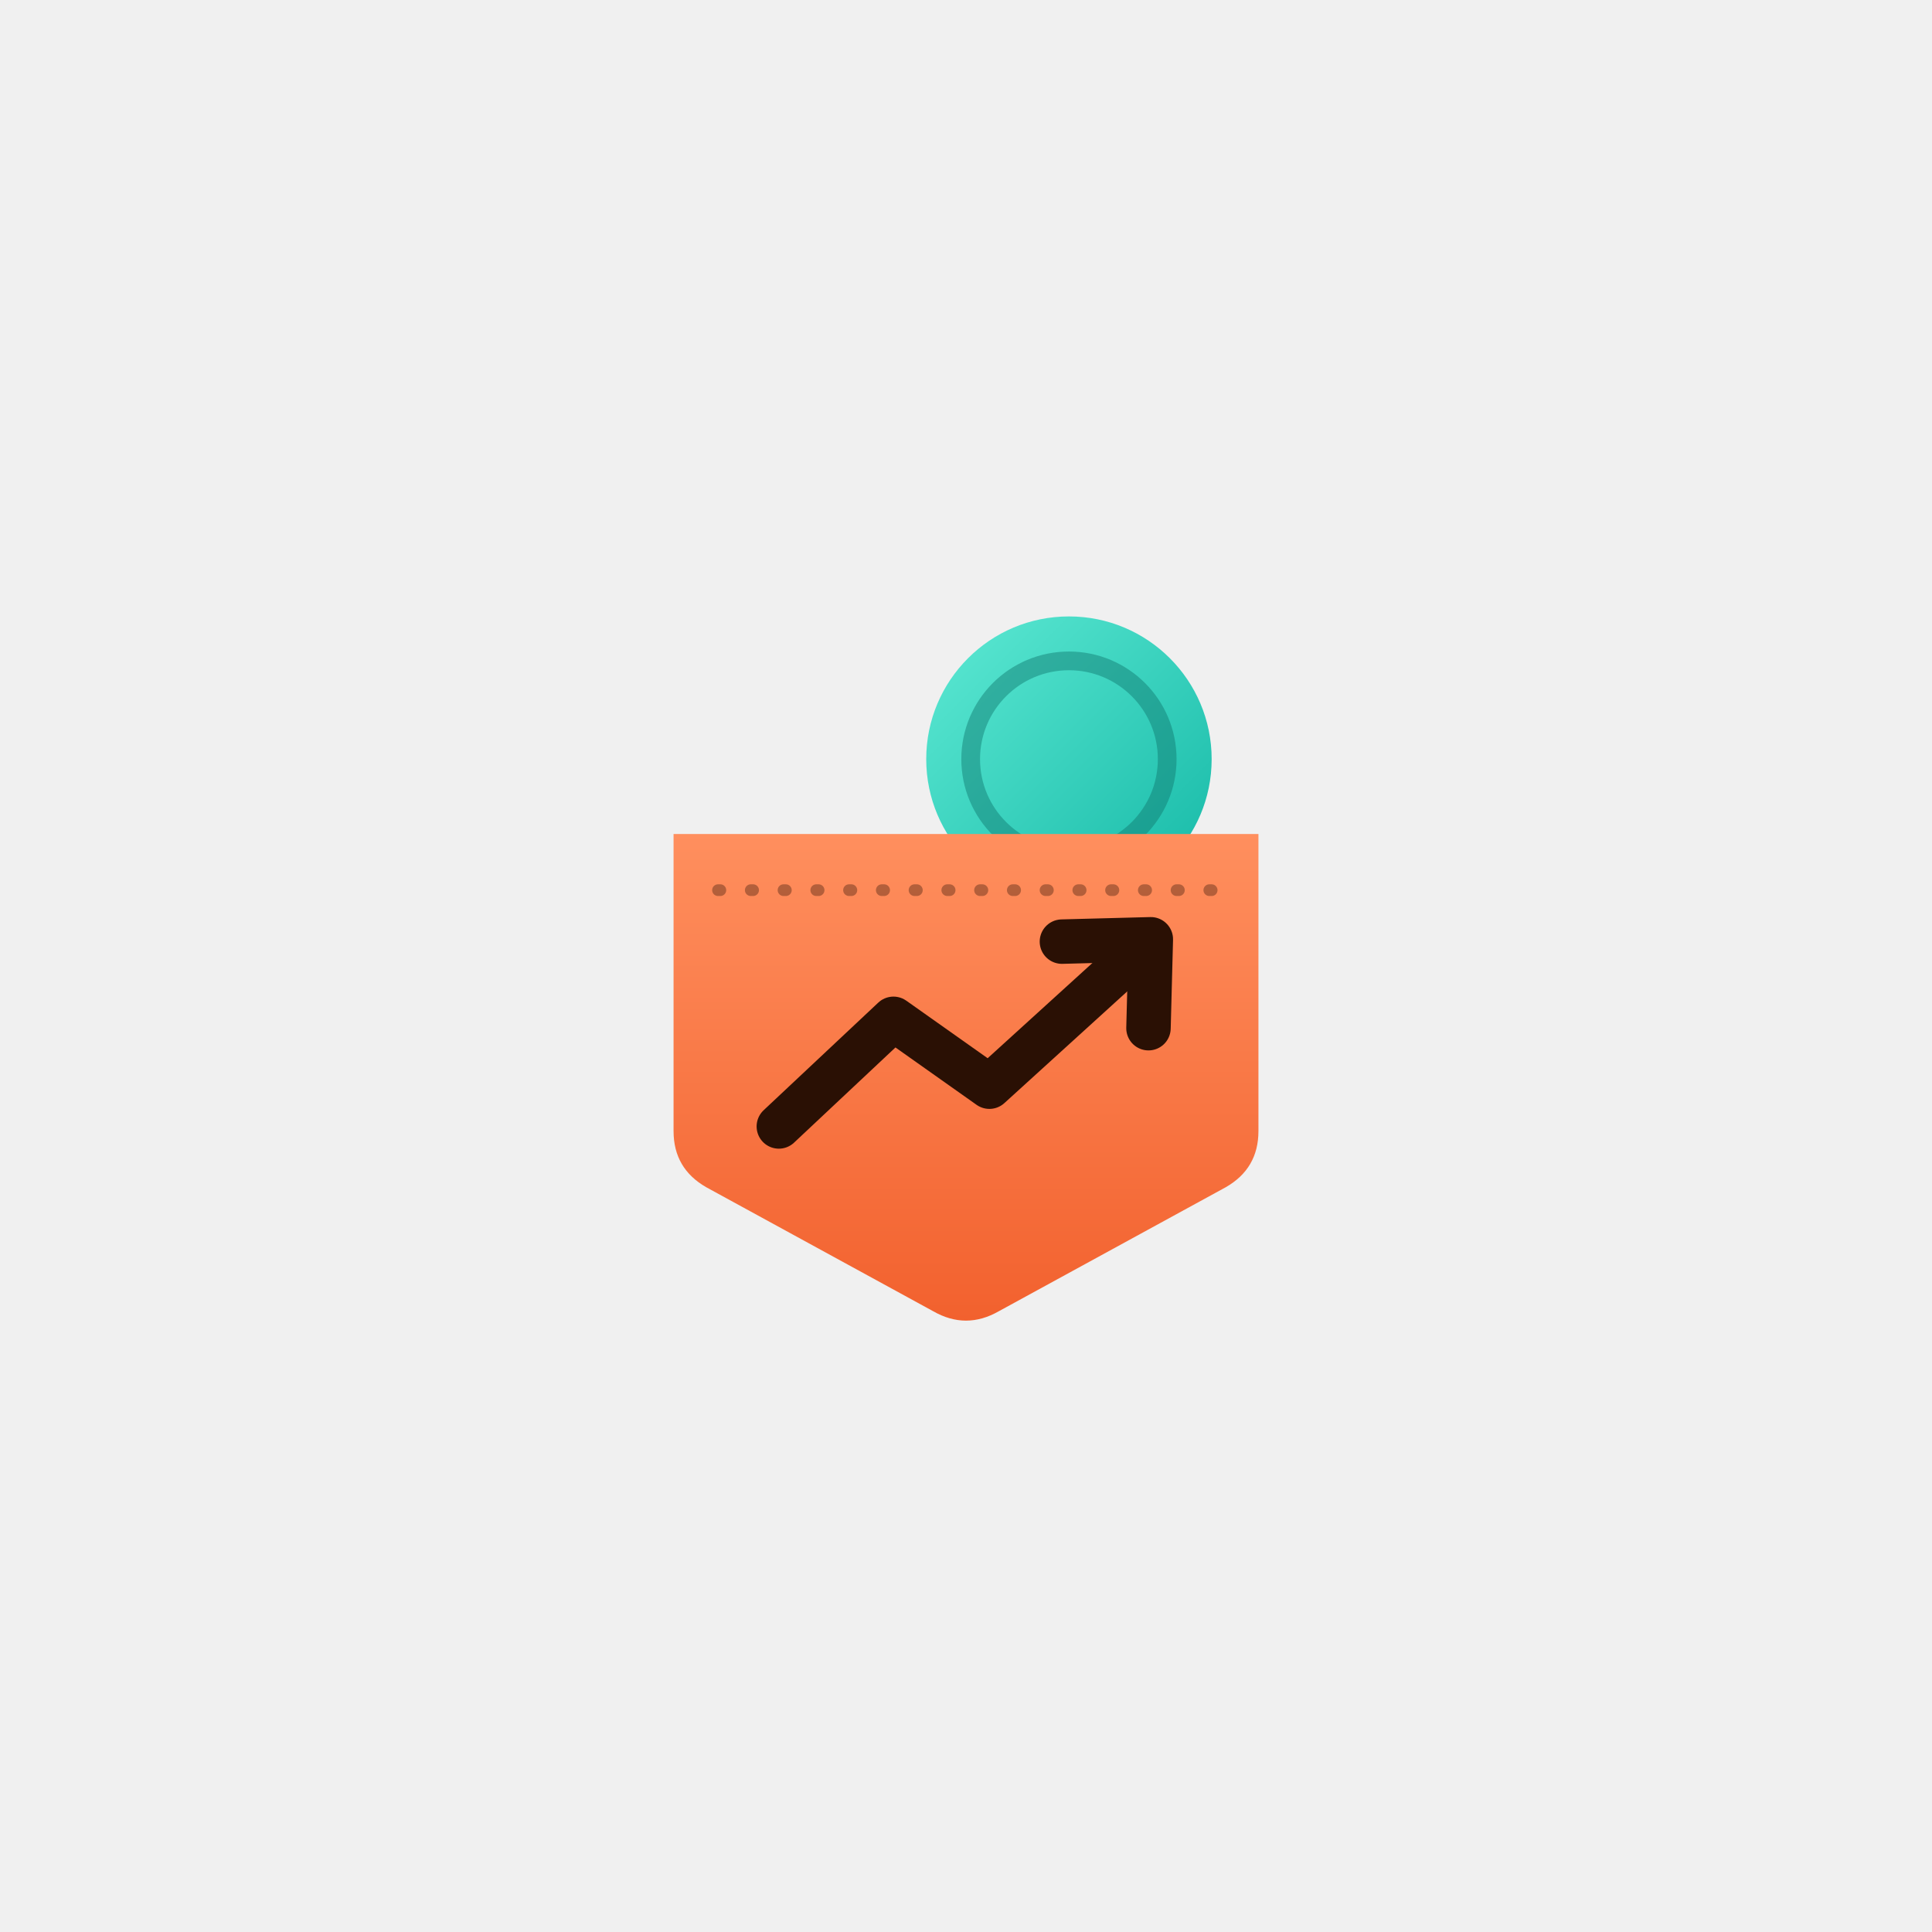
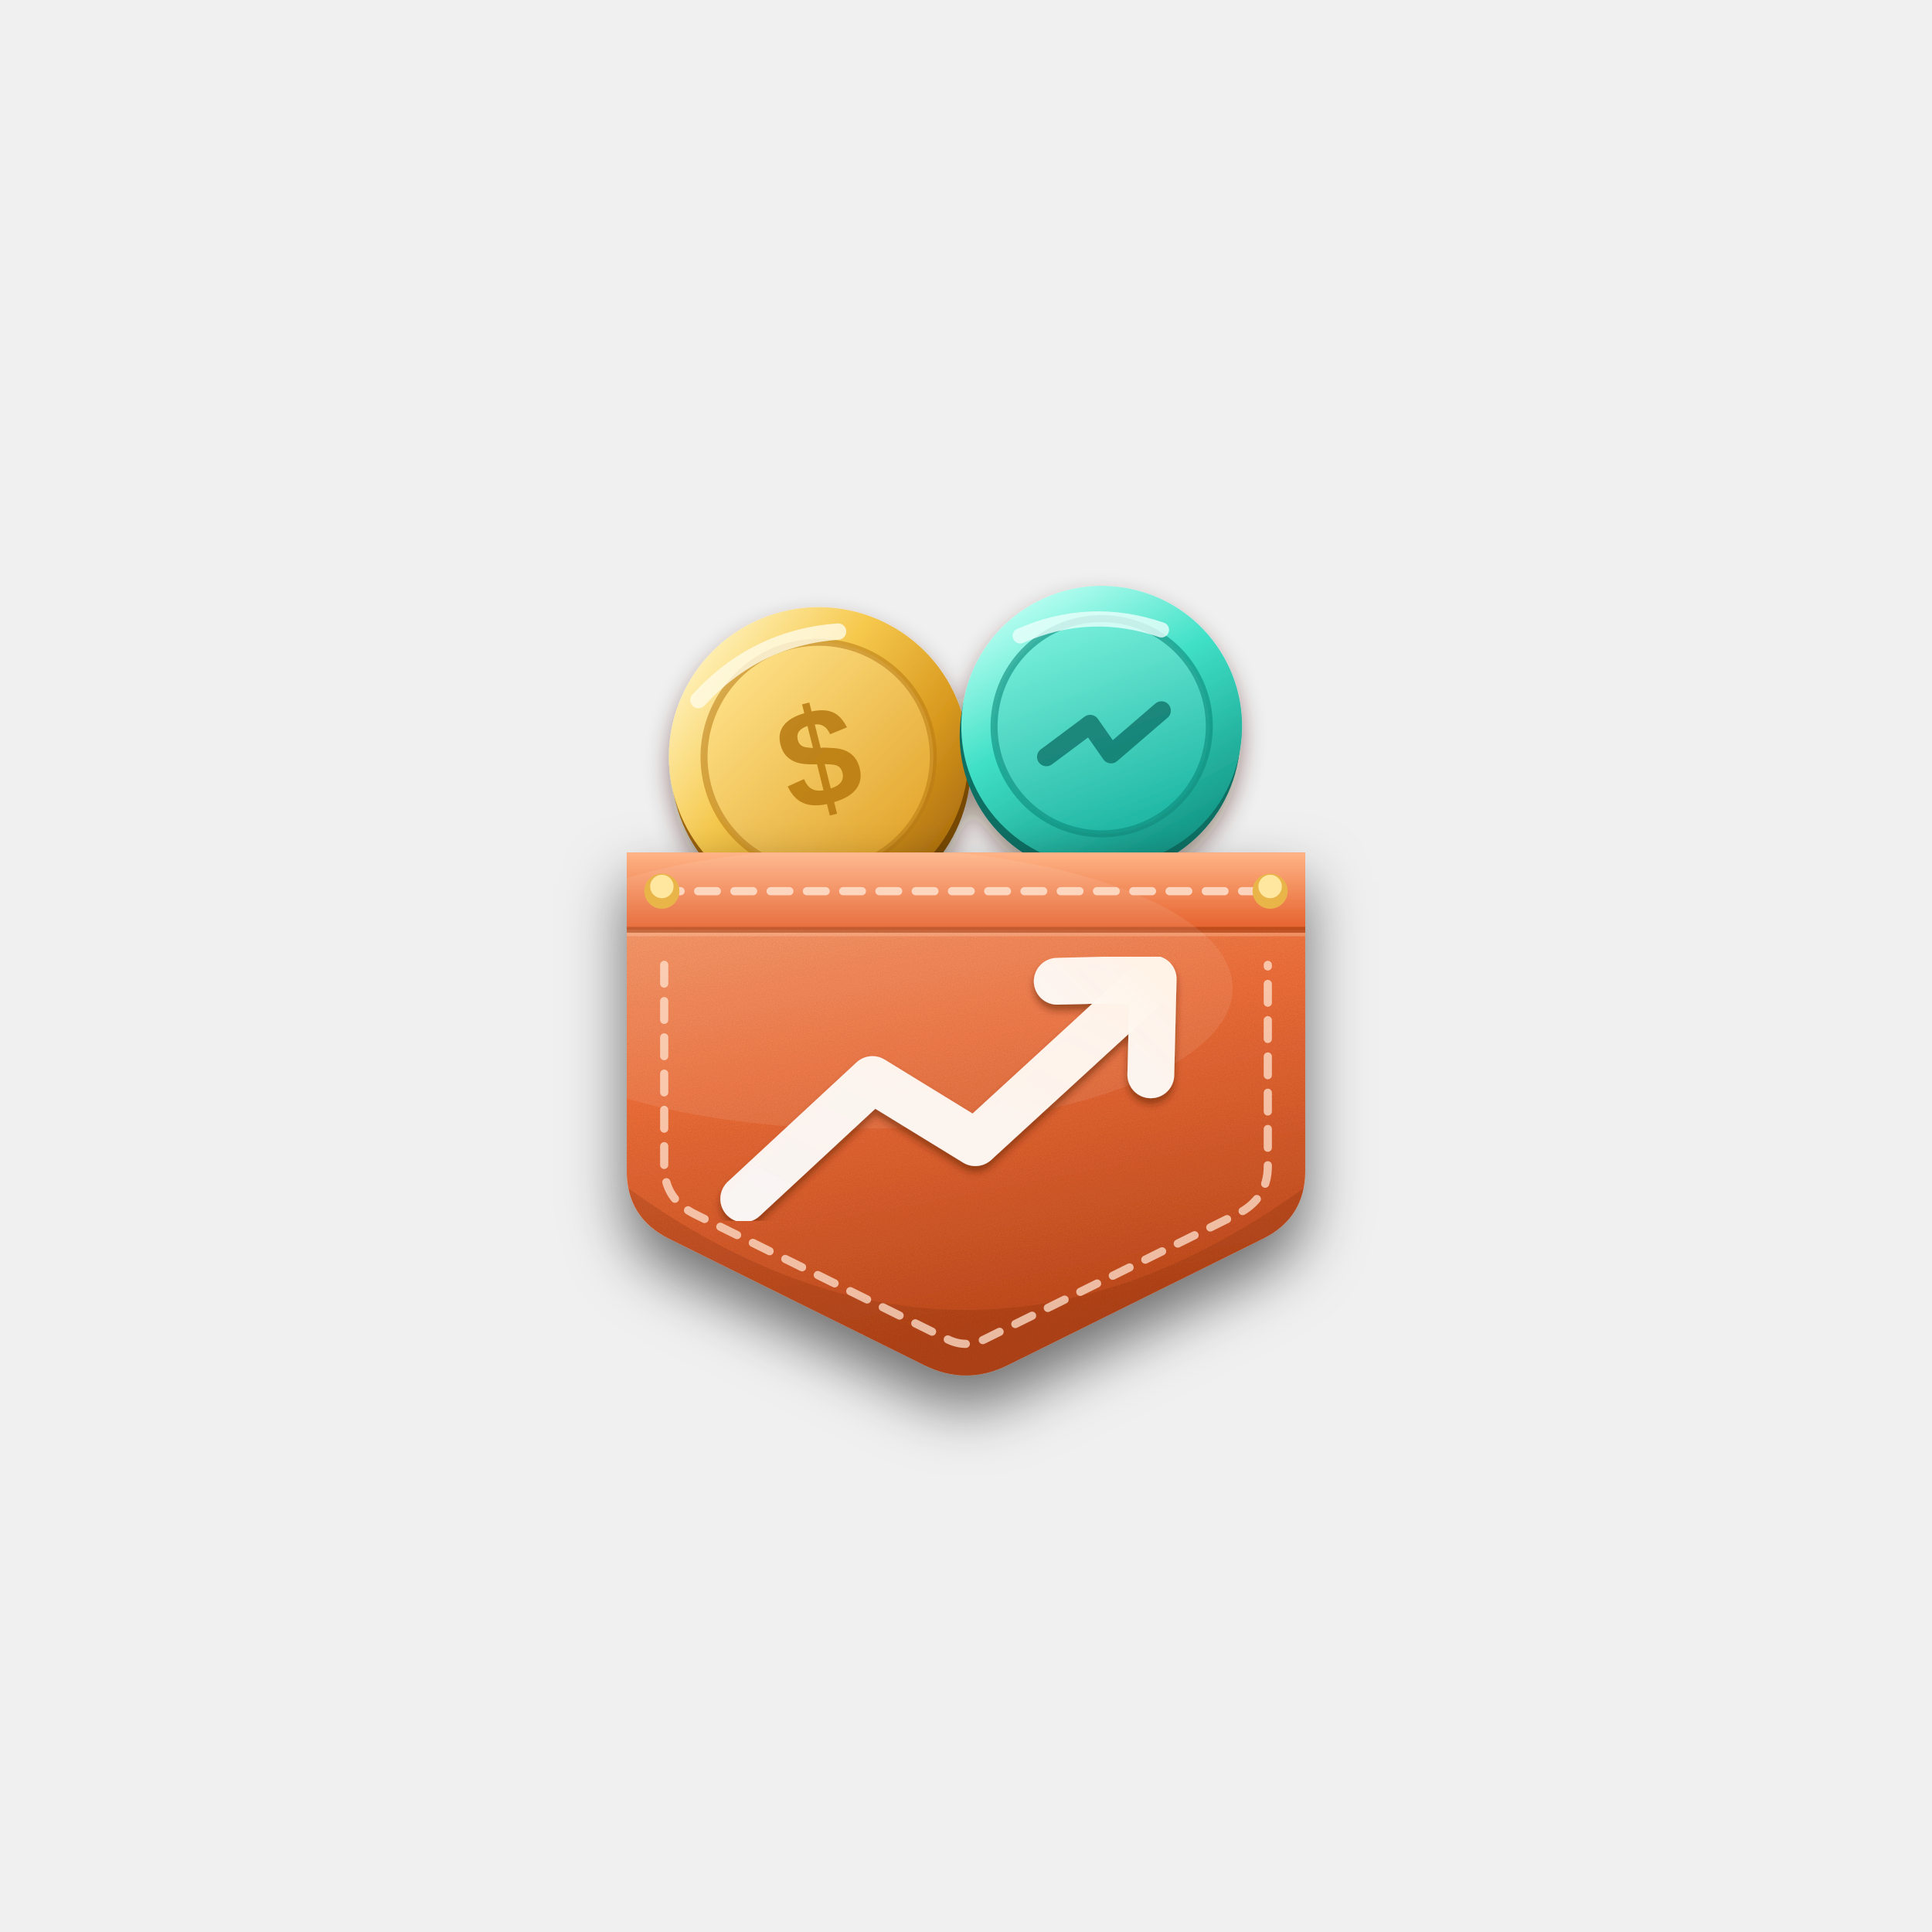
<svg xmlns="http://www.w3.org/2000/svg" viewBox="0 0 1024 1024" width="1024" height="1024">
  <defs>
-     <linearGradient id="bg" x1="0" y1="0" x2="0" y2="1">
-       <stop offset="0" stop-color="#1B2136" />
-       <stop offset="1" stop-color="#0B0E18" />
-     </linearGradient>
-     <linearGradient id="pk" x1="0" y1="0" x2="0" y2="1">
-       <stop offset="0" stop-color="#FF8F5E" />
-       <stop offset="1" stop-color="#F2612E" />
-     </linearGradient>
-     <linearGradient id="coin" x1="0" y1="0" x2="1" y2="1">
-       <stop offset="0" stop-color="#5EEAD4" />
-       <stop offset="1" stop-color="#14B8A6" />
-     </linearGradient>
-     <radialGradient id="glow" cx="0.5" cy="0.62" r="0.5">
-       <stop offset="0" stop-color="#FF7A45" stop-opacity="0.28" />
+     <radialGradient id="bg" cx="0.5" cy="0.38" r="0.85">
+       <stop offset="0" stop-color="#25304F" />
+       <stop offset="0.55" stop-color="#141A2E" />
+       <stop offset="1" stop-color="#090C16" />
+     </radialGradient>
+     <radialGradient id="glow" cx="0.5" cy="0.6" r="0.45">
+       <stop offset="0" stop-color="#FF7A45" stop-opacity="0.35" />
      <stop offset="1" stop-color="#FF7A45" stop-opacity="0" />
    </radialGradient>
+     <linearGradient id="leather" x1="0" y1="0" x2="0.25" y2="1">
+       <stop offset="0" stop-color="#FFA06E" />
+       <stop offset="0.45" stop-color="#F2703A" />
+       <stop offset="1" stop-color="#C24A1C" />
+     </linearGradient>
+     <linearGradient id="lip" x1="0" y1="0" x2="0" y2="1">
+       <stop offset="0" stop-color="#FFB487" />
+       <stop offset="1" stop-color="#E5612C" />
+     </linearGradient>
+     <linearGradient id="gold" x1="0.15" y1="0.1" x2="0.85" y2="0.95">
+       <stop offset="0" stop-color="#FFF1B8" />
+       <stop offset="0.35" stop-color="#F6C94E" />
+       <stop offset="0.7" stop-color="#D99A1F" />
+       <stop offset="1" stop-color="#A86A0C" />
+     </linearGradient>
+     <linearGradient id="goldRim" x1="0" y1="0" x2="1" y2="1">
+       <stop offset="0" stop-color="#B97A12" />
+       <stop offset="0.5" stop-color="#8A5508" />
+       <stop offset="1" stop-color="#6E4205" />
+     </linearGradient>
+     <linearGradient id="goldFace" x1="0.2" y1="0" x2="0.8" y2="1">
+       <stop offset="0" stop-color="#FFE38A" />
+       <stop offset="1" stop-color="#E3A42A" />
+     </linearGradient>
+     <linearGradient id="teal" x1="0.15" y1="0.1" x2="0.85" y2="0.95">
+       <stop offset="0" stop-color="#B9FFF2" />
+       <stop offset="0.4" stop-color="#3FE0C6" />
+       <stop offset="1" stop-color="#0F8F80" />
+     </linearGradient>
+     <linearGradient id="tealFace" x1="0.2" y1="0" x2="0.8" y2="1">
+       <stop offset="0" stop-color="#7DF3DF" />
+       <stop offset="1" stop-color="#17B3A0" />
+     </linearGradient>
+     <linearGradient id="arrow" x1="0" y1="1" x2="1" y2="0">
+       <stop offset="0" stop-color="#FFFFFF" stop-opacity="0.92" />
+       <stop offset="1" stop-color="#FFF3E8" />
+     </linearGradient>
+     <filter id="tex" x="0" y="0" width="100%" height="100%">
+       <feTurbulence type="fractalNoise" baseFrequency="0.9" numOctaves="3" seed="7" result="n" />
+       <feColorMatrix in="n" type="matrix" values="0 0 0 0 0  0 0 0 0 0  0 0 0 0 0  0 0 0 0.10 0" />
+       <feComposite in2="SourceGraphic" operator="in" />
+     </filter>
+     <filter id="drop" x="-20%" y="-20%" width="140%" height="150%">
+       <feDropShadow dx="0" dy="26" stdDeviation="26" flood-color="#000" flood-opacity="0.55" />
+     </filter>
+     <filter id="soft" x="-20%" y="-20%" width="140%" height="140%">
+       <feDropShadow dx="0" dy="10" stdDeviation="10" flood-color="#3A1405" flood-opacity="0.45" />
+     </filter>
+     <filter id="emboss" x="-10%" y="-10%" width="120%" height="120%">
+       <feDropShadow dx="0" dy="5" stdDeviation="3" flood-color="#5A1E06" flood-opacity="0.55" />
+     </filter>
+     <clipPath id="pocketClip">
+       <path d="M222 404 H802 V676 Q802 716 766 734 L548 842 Q512 860 476 842 L258 734 Q222 716 222 676 Z" />
+     </clipPath>
  </defs>
-   <g transform="translate(512 540) scale(0.62) translate(-512 -540)">
-     <g id="mark">
-       <circle cx="600" cy="318" r="122" fill="url(#coin)" />
-       <circle cx="600" cy="318" r="84" fill="none" stroke="#0F766E" stroke-opacity="0.45" stroke-width="16" />
-       <path d="M262 382 H762 V636 Q762 668 734 684 L540 790 Q512 806 484 790 L290 684 Q262 668 262 636 Z" fill="url(#pk)" />
-       <path d="M300 430 H724" stroke="#2A1004" stroke-opacity="0.35" stroke-width="10" stroke-linecap="round" stroke-dasharray="2 26" />
-       <polyline points="352,632 450,540 532,598 664,478" fill="none" stroke="#2A1004" stroke-width="38" stroke-linecap="round" stroke-linejoin="round" />
-       <polyline points="594,474 670,472 668,548" fill="none" stroke="#2A1004" stroke-width="38" stroke-linecap="round" stroke-linejoin="round" />
+   <g transform="translate(512 530) scale(0.62) translate(-512 -530)">
+     <g filter="url(#soft)">
+       <g transform="rotate(-14 388 330)">
+         <circle cx="388" cy="330" r="128" fill="url(#goldRim)" />
+         <circle cx="388" cy="322" r="128" fill="url(#gold)" />
+         <circle cx="388" cy="322" r="98" fill="url(#goldFace)" />
+         <circle cx="388" cy="322" r="98" fill="none" stroke="#B87A14" stroke-opacity="0.55" stroke-width="6" />
+         <path d="M300 250 Q360 210 430 222" fill="none" stroke="#FFFBE6" stroke-opacity="0.8" stroke-width="14" stroke-linecap="round" />
+         <text x="388" y="364" text-anchor="middle" font-family="Arial Black, Arial, sans-serif" font-weight="900" font-size="120" fill="#B6780F" fill-opacity="0.85">$</text>
+       </g>
+       <g transform="rotate(10 628 296)">
+         <circle cx="628" cy="304" r="120" fill="#0B6F64" />
+         <circle cx="628" cy="296" r="120" fill="url(#teal)" />
+         <circle cx="628" cy="296" r="92" fill="url(#tealFace)" />
+         <circle cx="628" cy="296" r="92" fill="none" stroke="#0C8A7B" stroke-opacity="0.6" stroke-width="6" />
+         <path d="M546 232 Q600 196 664 206" fill="none" stroke="#E9FFFB" stroke-opacity="0.8" stroke-width="13" stroke-linecap="round" />
+         <path d="M586 330 L618 296 L640 318 L676 274" fill="none" stroke="#0B6F64" stroke-opacity="0.75" stroke-width="16" stroke-linecap="round" stroke-linejoin="round" />
+       </g>
+     </g>
+     <g filter="url(#drop)">
+       <path d="M222 404 H802 V676 Q802 716 766 734 L548 842 Q512 860 476 842 L258 734 Q222 716 222 676 Z" fill="url(#leather)" />
+       <g clip-path="url(#pocketClip)">
+         <rect x="200" y="380" width="640" height="500" filter="url(#tex)" fill="#000" />
+         <path d="M222 404 H802 V470 H222 Z" fill="url(#lip)" />
+         <path d="M222 470 H802" stroke="#9E3A12" stroke-opacity="0.55" stroke-width="5" />
+         <path d="M222 474 H802" stroke="#FFC7A3" stroke-opacity="0.35" stroke-width="3" />
+         <ellipse cx="420" cy="520" rx="320" ry="120" fill="#FFFFFF" fill-opacity="0.08" />
+         <path d="M222 690 Q512 900 802 690 V880 H222 Z" fill="#7E2A0A" fill-opacity="0.22" />
+       </g>
+       <path d="M252 437 H772" stroke="#FFE2CF" stroke-opacity="0.85" stroke-width="7" stroke-linecap="round" stroke-dasharray="16 15" />
+       <path d="M254 500 V672 Q254 700 280 713 L496 820 Q512 828 528 820 L744 713 Q770 700 770 672 V500" fill="none" stroke="#FFE2CF" stroke-opacity="0.75" stroke-width="7" stroke-linecap="round" stroke-dasharray="16 15" />
+       <g>
+         <circle cx="252" cy="437" r="15" fill="#E9B54A" />
+         <circle cx="252" cy="433" r="10" fill="#FFE7A0" />
+         <circle cx="772" cy="437" r="15" fill="#E9B54A" />
+         <circle cx="772" cy="433" r="10" fill="#FFE7A0" />
+       </g>
+       <g filter="url(#emboss)">
+         <polyline points="322,700 432,598 520,652 664,520" fill="none" stroke="url(#arrow)" stroke-width="40" stroke-linecap="round" stroke-linejoin="round" />
+         <polyline points="590,514 672,512 670,594" fill="none" stroke="url(#arrow)" stroke-width="40" stroke-linecap="round" stroke-linejoin="round" />
+       </g>
    </g>
  </g>
</svg>
